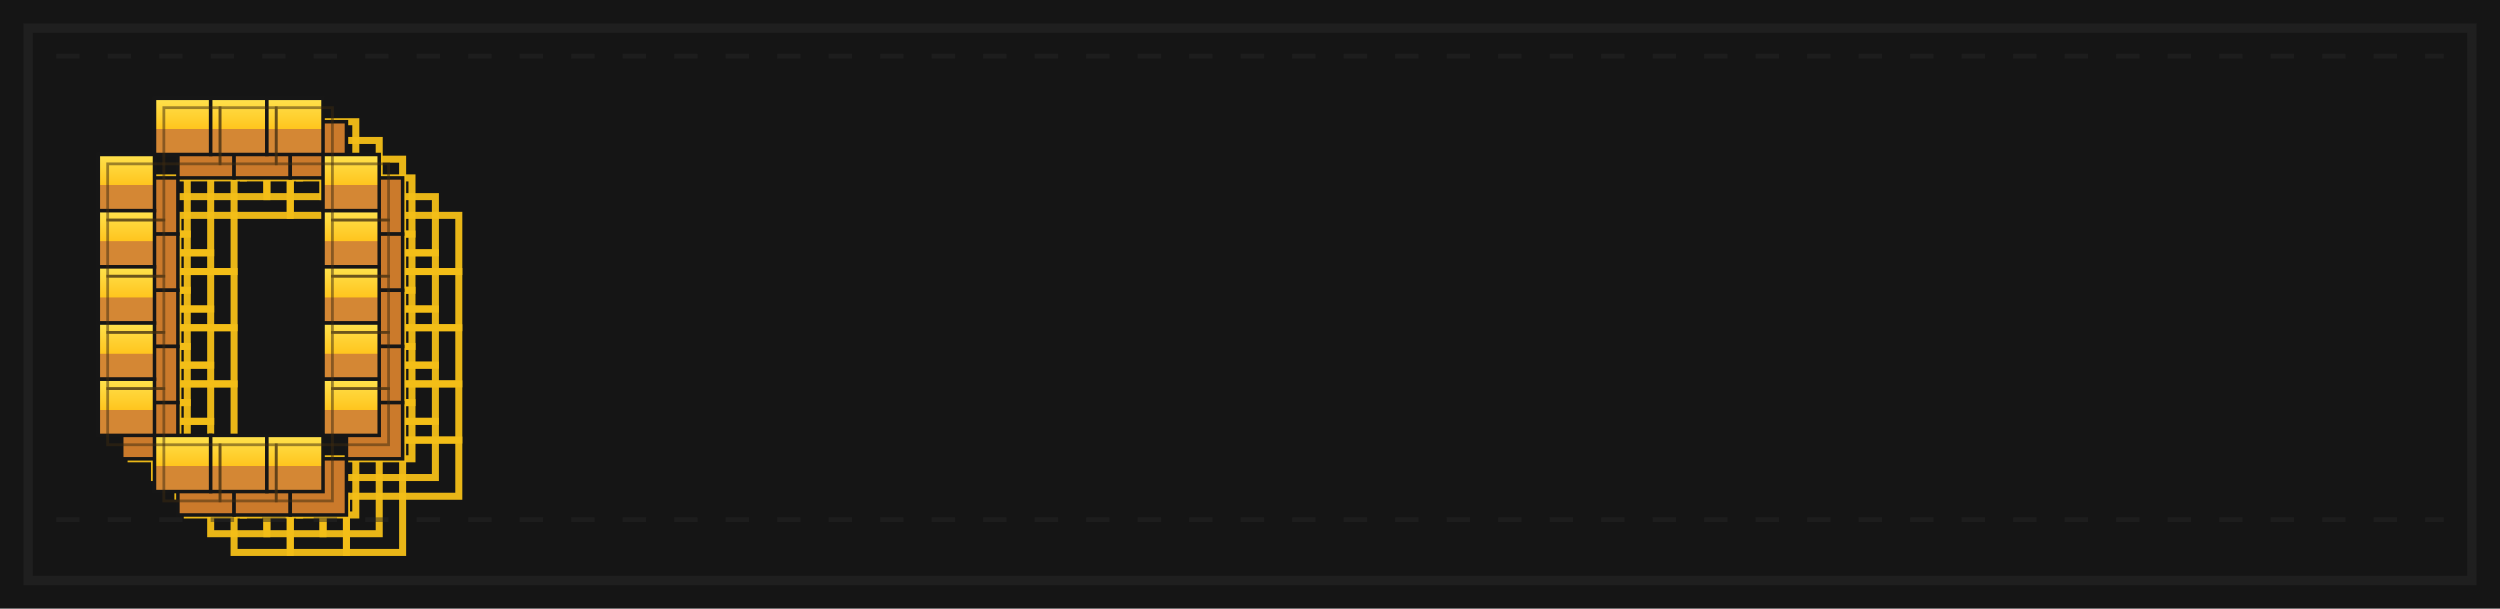
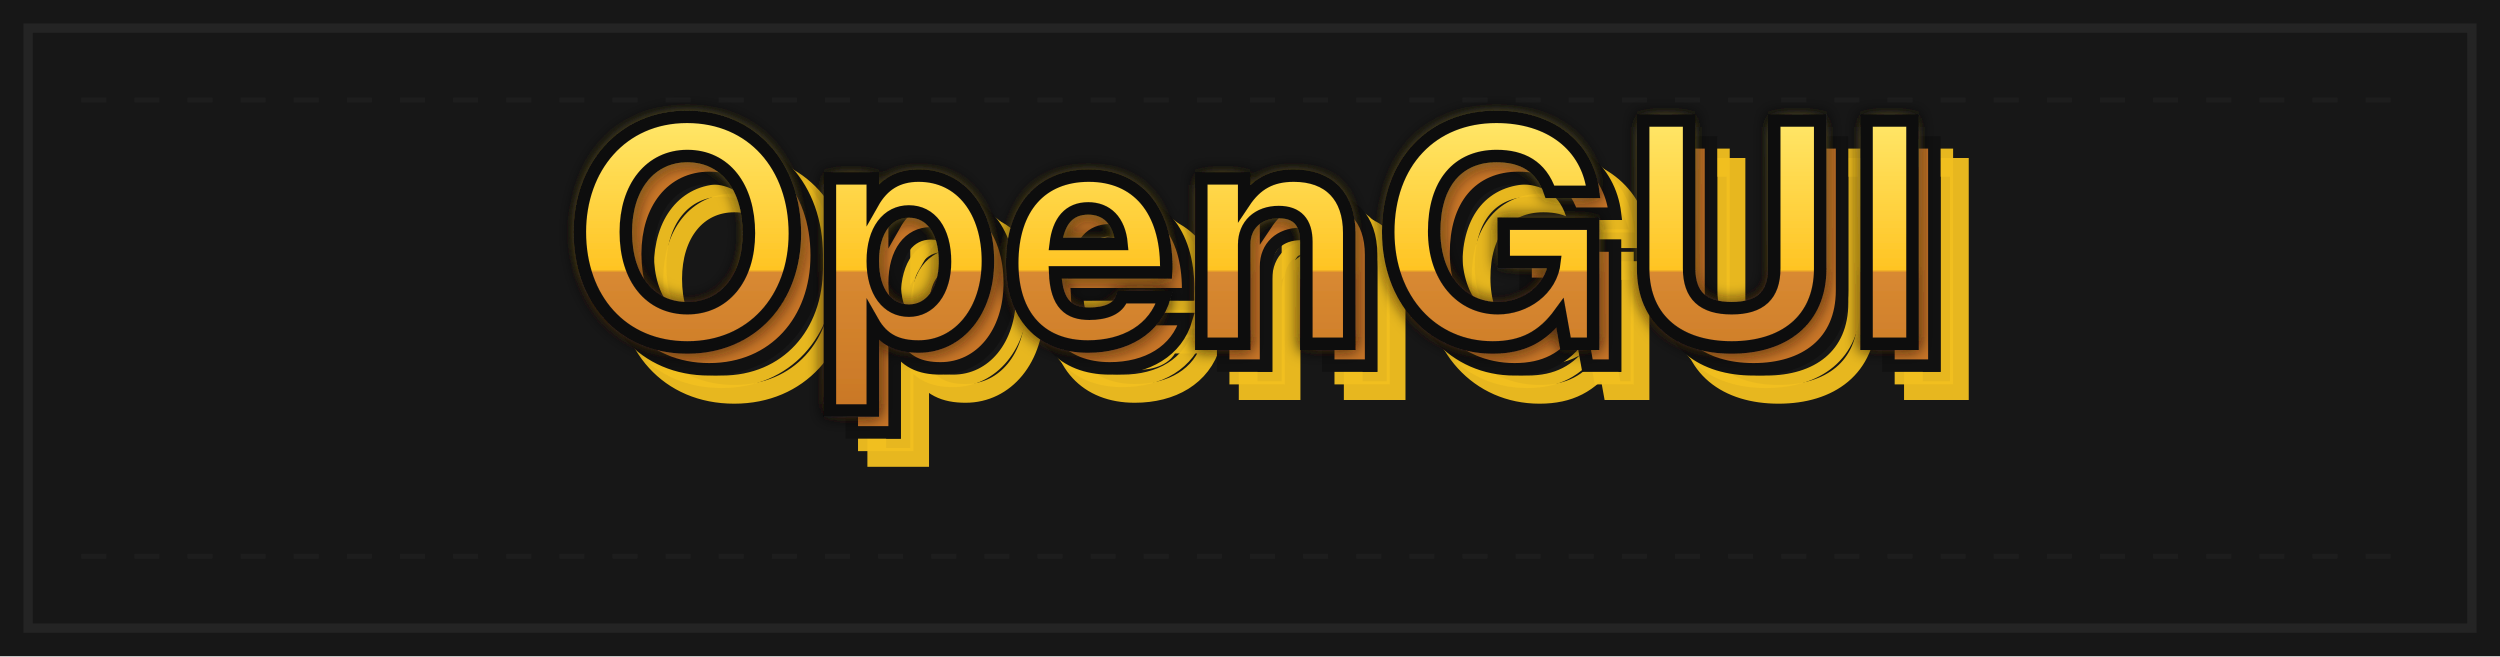
- <svg xmlns="http://www.w3.org/2000/svg" width="1068" height="260" viewBox="0 0 1068 260" role="img" aria-label="OpenGUI banner">
+ <svg xmlns="http://www.w3.org/2000/svg" width="1600" height="420" viewBox="0 0 1600 420" role="img" aria-label="OpenGUI banner">
  <defs>
    <linearGradient id="gold" x1="0" y1="0" x2="0" y2="1">
-       <stop offset="0%" stop-color="#ffe24d" />
-       <stop offset="54%" stop-color="#ffc51e" />
-       <stop offset="55%" stop-color="#d48734" />
-       <stop offset="100%" stop-color="#d48734" />
+       <stop offset="0%" stop-color="#ffe76a" />
+       <stop offset="52%" stop-color="#ffc423" />
+       <stop offset="53%" stop-color="#d88931" />
+       <stop offset="100%" stop-color="#c97726" />
    </linearGradient>
-     <filter id="glow" x="-20%" y="-20%" width="140%" height="140%">
-       <feGaussianBlur stdDeviation="3" result="blur" />
+     <filter id="softGlow" x="-20%" y="-20%" width="140%" height="140%">
+       <feGaussianBlur stdDeviation="5" result="blur" />
      <feMerge>
        <feMergeNode in="blur" />
        <feMergeNode in="SourceGraphic" />
      </feMerge>
    </filter>
  </defs>
-   <rect x="0" y="0" width="1068" height="260" fill="#151515" opacity="1.0" />
-   <rect x="12" y="12" width="1044" height="236" fill="none" opacity="1.0" stroke="#1f1f1f" stroke-width="4" />
-   <rect x="80" y="52" width="24" height="24" fill="none" opacity="0.95" stroke="#f3be17" stroke-width="3" />
-   <rect x="104" y="52" width="24" height="24" fill="none" opacity="0.95" stroke="#f3be17" stroke-width="3" />
-   <rect x="128" y="52" width="24" height="24" fill="none" opacity="0.95" stroke="#f3be17" stroke-width="3" />
-   <rect x="56" y="76" width="24" height="24" fill="none" opacity="0.95" stroke="#f3be17" stroke-width="3" />
-   <rect x="152" y="76" width="24" height="24" fill="none" opacity="0.95" stroke="#f3be17" stroke-width="3" />
-   <rect x="56" y="100" width="24" height="24" fill="none" opacity="0.95" stroke="#f3be17" stroke-width="3" />
-   <rect x="152" y="100" width="24" height="24" fill="none" opacity="0.95" stroke="#f3be17" stroke-width="3" />
-   <rect x="56" y="124" width="24" height="24" fill="none" opacity="0.95" stroke="#f3be17" stroke-width="3" />
-   <rect x="152" y="124" width="24" height="24" fill="none" opacity="0.95" stroke="#f3be17" stroke-width="3" />
-   <rect x="56" y="148" width="24" height="24" fill="none" opacity="0.95" stroke="#f3be17" stroke-width="3" />
-   <rect x="152" y="148" width="24" height="24" fill="none" opacity="0.95" stroke="#f3be17" stroke-width="3" />
-   <rect x="56" y="172" width="24" height="24" fill="none" opacity="0.95" stroke="#f3be17" stroke-width="3" />
-   <rect x="152" y="172" width="24" height="24" fill="none" opacity="0.95" stroke="#f3be17" stroke-width="3" />
-   <rect x="80" y="196" width="24" height="24" fill="none" opacity="0.95" stroke="#f3be17" stroke-width="3" />
-   <rect x="104" y="196" width="24" height="24" fill="none" opacity="0.95" stroke="#f3be17" stroke-width="3" />
-   <rect x="128" y="196" width="24" height="24" fill="none" opacity="0.95" stroke="#f3be17" stroke-width="3" />
-   <rect x="90" y="60" width="24" height="24" fill="none" opacity="0.95" stroke="#f3be17" stroke-width="3" />
-   <rect x="114" y="60" width="24" height="24" fill="none" opacity="0.95" stroke="#f3be17" stroke-width="3" />
-   <rect x="138" y="60" width="24" height="24" fill="none" opacity="0.95" stroke="#f3be17" stroke-width="3" />
-   <rect x="66" y="84" width="24" height="24" fill="none" opacity="0.95" stroke="#f3be17" stroke-width="3" />
-   <rect x="162" y="84" width="24" height="24" fill="none" opacity="0.95" stroke="#f3be17" stroke-width="3" />
-   <rect x="66" y="108" width="24" height="24" fill="none" opacity="0.95" stroke="#f3be17" stroke-width="3" />
-   <rect x="162" y="108" width="24" height="24" fill="none" opacity="0.95" stroke="#f3be17" stroke-width="3" />
-   <rect x="66" y="132" width="24" height="24" fill="none" opacity="0.95" stroke="#f3be17" stroke-width="3" />
-   <rect x="162" y="132" width="24" height="24" fill="none" opacity="0.95" stroke="#f3be17" stroke-width="3" />
-   <rect x="66" y="156" width="24" height="24" fill="none" opacity="0.95" stroke="#f3be17" stroke-width="3" />
-   <rect x="162" y="156" width="24" height="24" fill="none" opacity="0.95" stroke="#f3be17" stroke-width="3" />
-   <rect x="66" y="180" width="24" height="24" fill="none" opacity="0.95" stroke="#f3be17" stroke-width="3" />
-   <rect x="162" y="180" width="24" height="24" fill="none" opacity="0.95" stroke="#f3be17" stroke-width="3" />
-   <rect x="90" y="204" width="24" height="24" fill="none" opacity="0.95" stroke="#f3be17" stroke-width="3" />
-   <rect x="114" y="204" width="24" height="24" fill="none" opacity="0.95" stroke="#f3be17" stroke-width="3" />
-   <rect x="138" y="204" width="24" height="24" fill="none" opacity="0.95" stroke="#f3be17" stroke-width="3" />
-   <rect x="100" y="68" width="24" height="24" fill="none" opacity="0.95" stroke="#f3be17" stroke-width="3" />
-   <rect x="124" y="68" width="24" height="24" fill="none" opacity="0.95" stroke="#f3be17" stroke-width="3" />
-   <rect x="148" y="68" width="24" height="24" fill="none" opacity="0.95" stroke="#f3be17" stroke-width="3" />
-   <rect x="76" y="92" width="24" height="24" fill="none" opacity="0.95" stroke="#f3be17" stroke-width="3" />
-   <rect x="172" y="92" width="24" height="24" fill="none" opacity="0.95" stroke="#f3be17" stroke-width="3" />
-   <rect x="76" y="116" width="24" height="24" fill="none" opacity="0.95" stroke="#f3be17" stroke-width="3" />
-   <rect x="172" y="116" width="24" height="24" fill="none" opacity="0.95" stroke="#f3be17" stroke-width="3" />
-   <rect x="76" y="140" width="24" height="24" fill="none" opacity="0.95" stroke="#f3be17" stroke-width="3" />
-   <rect x="172" y="140" width="24" height="24" fill="none" opacity="0.95" stroke="#f3be17" stroke-width="3" />
-   <rect x="76" y="164" width="24" height="24" fill="none" opacity="0.95" stroke="#f3be17" stroke-width="3" />
-   <rect x="172" y="164" width="24" height="24" fill="none" opacity="0.95" stroke="#f3be17" stroke-width="3" />
-   <rect x="76" y="188" width="24" height="24" fill="none" opacity="0.95" stroke="#f3be17" stroke-width="3" />
-   <rect x="172" y="188" width="24" height="24" fill="none" opacity="0.95" stroke="#f3be17" stroke-width="3" />
-   <rect x="100" y="212" width="24" height="24" fill="none" opacity="0.95" stroke="#f3be17" stroke-width="3" />
-   <rect x="124" y="212" width="24" height="24" fill="none" opacity="0.95" stroke="#f3be17" stroke-width="3" />
-   <rect x="148" y="212" width="24" height="24" fill="none" opacity="0.95" stroke="#f3be17" stroke-width="3" />
-   <rect x="76" y="52" width="24" height="24" fill="#cb7a2b" opacity="1.0" stroke="#161616" stroke-width="1.5" />
-   <rect x="100" y="52" width="24" height="24" fill="#cb7a2b" opacity="1.0" stroke="#161616" stroke-width="1.5" />
-   <rect x="124" y="52" width="24" height="24" fill="#cb7a2b" opacity="1.0" stroke="#161616" stroke-width="1.5" />
-   <rect x="52" y="76" width="24" height="24" fill="#cb7a2b" opacity="1.0" stroke="#161616" stroke-width="1.5" />
-   <rect x="148" y="76" width="24" height="24" fill="#cb7a2b" opacity="1.0" stroke="#161616" stroke-width="1.5" />
-   <rect x="52" y="100" width="24" height="24" fill="#cb7a2b" opacity="1.0" stroke="#161616" stroke-width="1.5" />
-   <rect x="148" y="100" width="24" height="24" fill="#cb7a2b" opacity="1.0" stroke="#161616" stroke-width="1.5" />
-   <rect x="52" y="124" width="24" height="24" fill="#cb7a2b" opacity="1.0" stroke="#161616" stroke-width="1.5" />
-   <rect x="148" y="124" width="24" height="24" fill="#cb7a2b" opacity="1.0" stroke="#161616" stroke-width="1.5" />
-   <rect x="52" y="148" width="24" height="24" fill="#cb7a2b" opacity="1.0" stroke="#161616" stroke-width="1.5" />
-   <rect x="148" y="148" width="24" height="24" fill="#cb7a2b" opacity="1.0" stroke="#161616" stroke-width="1.5" />
-   <rect x="52" y="172" width="24" height="24" fill="#cb7a2b" opacity="1.0" stroke="#161616" stroke-width="1.5" />
-   <rect x="148" y="172" width="24" height="24" fill="#cb7a2b" opacity="1.0" stroke="#161616" stroke-width="1.5" />
-   <rect x="76" y="196" width="24" height="24" fill="#cb7a2b" opacity="1.0" stroke="#161616" stroke-width="1.5" />
-   <rect x="100" y="196" width="24" height="24" fill="#cb7a2b" opacity="1.0" stroke="#161616" stroke-width="1.5" />
-   <rect x="124" y="196" width="24" height="24" fill="#cb7a2b" opacity="1.0" stroke="#161616" stroke-width="1.5" />
-   <rect x="66" y="42" width="24" height="24" fill="url(#gold)" opacity="1.0" stroke="#161616" stroke-width="1.5" />
-   <rect x="90" y="42" width="24" height="24" fill="url(#gold)" opacity="1.0" stroke="#161616" stroke-width="1.5" />
-   <rect x="114" y="42" width="24" height="24" fill="url(#gold)" opacity="1.0" stroke="#161616" stroke-width="1.5" />
-   <rect x="42" y="66" width="24" height="24" fill="url(#gold)" opacity="1.0" stroke="#161616" stroke-width="1.5" />
-   <rect x="138" y="66" width="24" height="24" fill="url(#gold)" opacity="1.0" stroke="#161616" stroke-width="1.5" />
-   <rect x="42" y="90" width="24" height="24" fill="url(#gold)" opacity="1.0" stroke="#161616" stroke-width="1.5" />
-   <rect x="138" y="90" width="24" height="24" fill="url(#gold)" opacity="1.0" stroke="#161616" stroke-width="1.5" />
-   <rect x="42" y="114" width="24" height="24" fill="url(#gold)" opacity="1.0" stroke="#161616" stroke-width="1.5" />
-   <rect x="138" y="114" width="24" height="24" fill="url(#gold)" opacity="1.0" stroke="#161616" stroke-width="1.5" />
-   <rect x="42" y="138" width="24" height="24" fill="url(#gold)" opacity="1.0" stroke="#161616" stroke-width="1.5" />
-   <rect x="138" y="138" width="24" height="24" fill="url(#gold)" opacity="1.0" stroke="#161616" stroke-width="1.5" />
-   <rect x="42" y="162" width="24" height="24" fill="url(#gold)" opacity="1.0" stroke="#161616" stroke-width="1.5" />
-   <rect x="138" y="162" width="24" height="24" fill="url(#gold)" opacity="1.0" stroke="#161616" stroke-width="1.5" />
-   <rect x="66" y="186" width="24" height="24" fill="url(#gold)" opacity="1.0" stroke="#161616" stroke-width="1.5" />
-   <rect x="90" y="186" width="24" height="24" fill="url(#gold)" opacity="1.0" stroke="#161616" stroke-width="1.5" />
-   <rect x="114" y="186" width="24" height="24" fill="url(#gold)" opacity="1.0" stroke="#161616" stroke-width="1.5" />
-   <rect x="70" y="46" width="24" height="24" fill="none" opacity="0.5" stroke="#3c2a10" stroke-width="1.2" />
-   <rect x="94" y="46" width="24" height="24" fill="none" opacity="0.5" stroke="#3c2a10" stroke-width="1.2" />
-   <rect x="118" y="46" width="24" height="24" fill="none" opacity="0.5" stroke="#3c2a10" stroke-width="1.2" />
-   <rect x="46" y="70" width="24" height="24" fill="none" opacity="0.5" stroke="#3c2a10" stroke-width="1.2" />
-   <rect x="142" y="70" width="24" height="24" fill="none" opacity="0.5" stroke="#3c2a10" stroke-width="1.2" />
-   <rect x="46" y="94" width="24" height="24" fill="none" opacity="0.5" stroke="#3c2a10" stroke-width="1.2" />
-   <rect x="142" y="94" width="24" height="24" fill="none" opacity="0.5" stroke="#3c2a10" stroke-width="1.2" />
-   <rect x="46" y="118" width="24" height="24" fill="none" opacity="0.5" stroke="#3c2a10" stroke-width="1.2" />
-   <rect x="142" y="118" width="24" height="24" fill="none" opacity="0.5" stroke="#3c2a10" stroke-width="1.2" />
-   <rect x="46" y="142" width="24" height="24" fill="none" opacity="0.5" stroke="#3c2a10" stroke-width="1.2" />
-   <rect x="142" y="142" width="24" height="24" fill="none" opacity="0.5" stroke="#3c2a10" stroke-width="1.2" />
-   <rect x="46" y="166" width="24" height="24" fill="none" opacity="0.5" stroke="#3c2a10" stroke-width="1.2" />
-   <rect x="142" y="166" width="24" height="24" fill="none" opacity="0.5" stroke="#3c2a10" stroke-width="1.2" />
-   <rect x="70" y="190" width="24" height="24" fill="none" opacity="0.5" stroke="#3c2a10" stroke-width="1.2" />
-   <rect x="94" y="190" width="24" height="24" fill="none" opacity="0.5" stroke="#3c2a10" stroke-width="1.2" />
-   <rect x="118" y="190" width="24" height="24" fill="none" opacity="0.5" stroke="#3c2a10" stroke-width="1.2" />
-   <path d="M24 222 H1044" stroke="#262626" stroke-width="2" stroke-dasharray="10 12" opacity="0.45" />
-   <path d="M24 24 H1044" stroke="#262626" stroke-width="2" stroke-dasharray="10 12" opacity="0.45" />
+   <rect width="1600" height="420" fill="#171717" />
+   <rect x="18" y="18" width="1564" height="384" fill="none" stroke="#242424" stroke-width="6" />
+   <path d="M52 64H1548" stroke="#232323" stroke-width="3" stroke-dasharray="16 18" opacity="0.55" />
+   <path d="M52 356H1548" stroke="#232323" stroke-width="3" stroke-dasharray="16 18" opacity="0.55" />
+   <g aria-label="OpenGUI wordmark" transform="translate(800 238)">
+     <g font-family="'Arial Black', 'Impact', 'Helvetica Neue', sans-serif" font-size="196" font-weight="900" text-anchor="middle" letter-spacing="4">
+       <text x="30" y="12" fill="none" stroke="#f1bf1f" stroke-width="12" opacity="0.95">OpenGUI</text>
+       <text x="22" y="4" fill="none" stroke="#f1bf1f" stroke-width="8" opacity="0.95">OpenGUI</text>
+       <text x="14" y="-4" fill="#c97628" stroke="#111111" stroke-width="8">OpenGUI</text>
+       <text x="0" y="-18" fill="url(#gold)" stroke="#111111" stroke-width="8" filter="url(#softGlow)">OpenGUI</text>
+     </g>
+   </g>
</svg>
